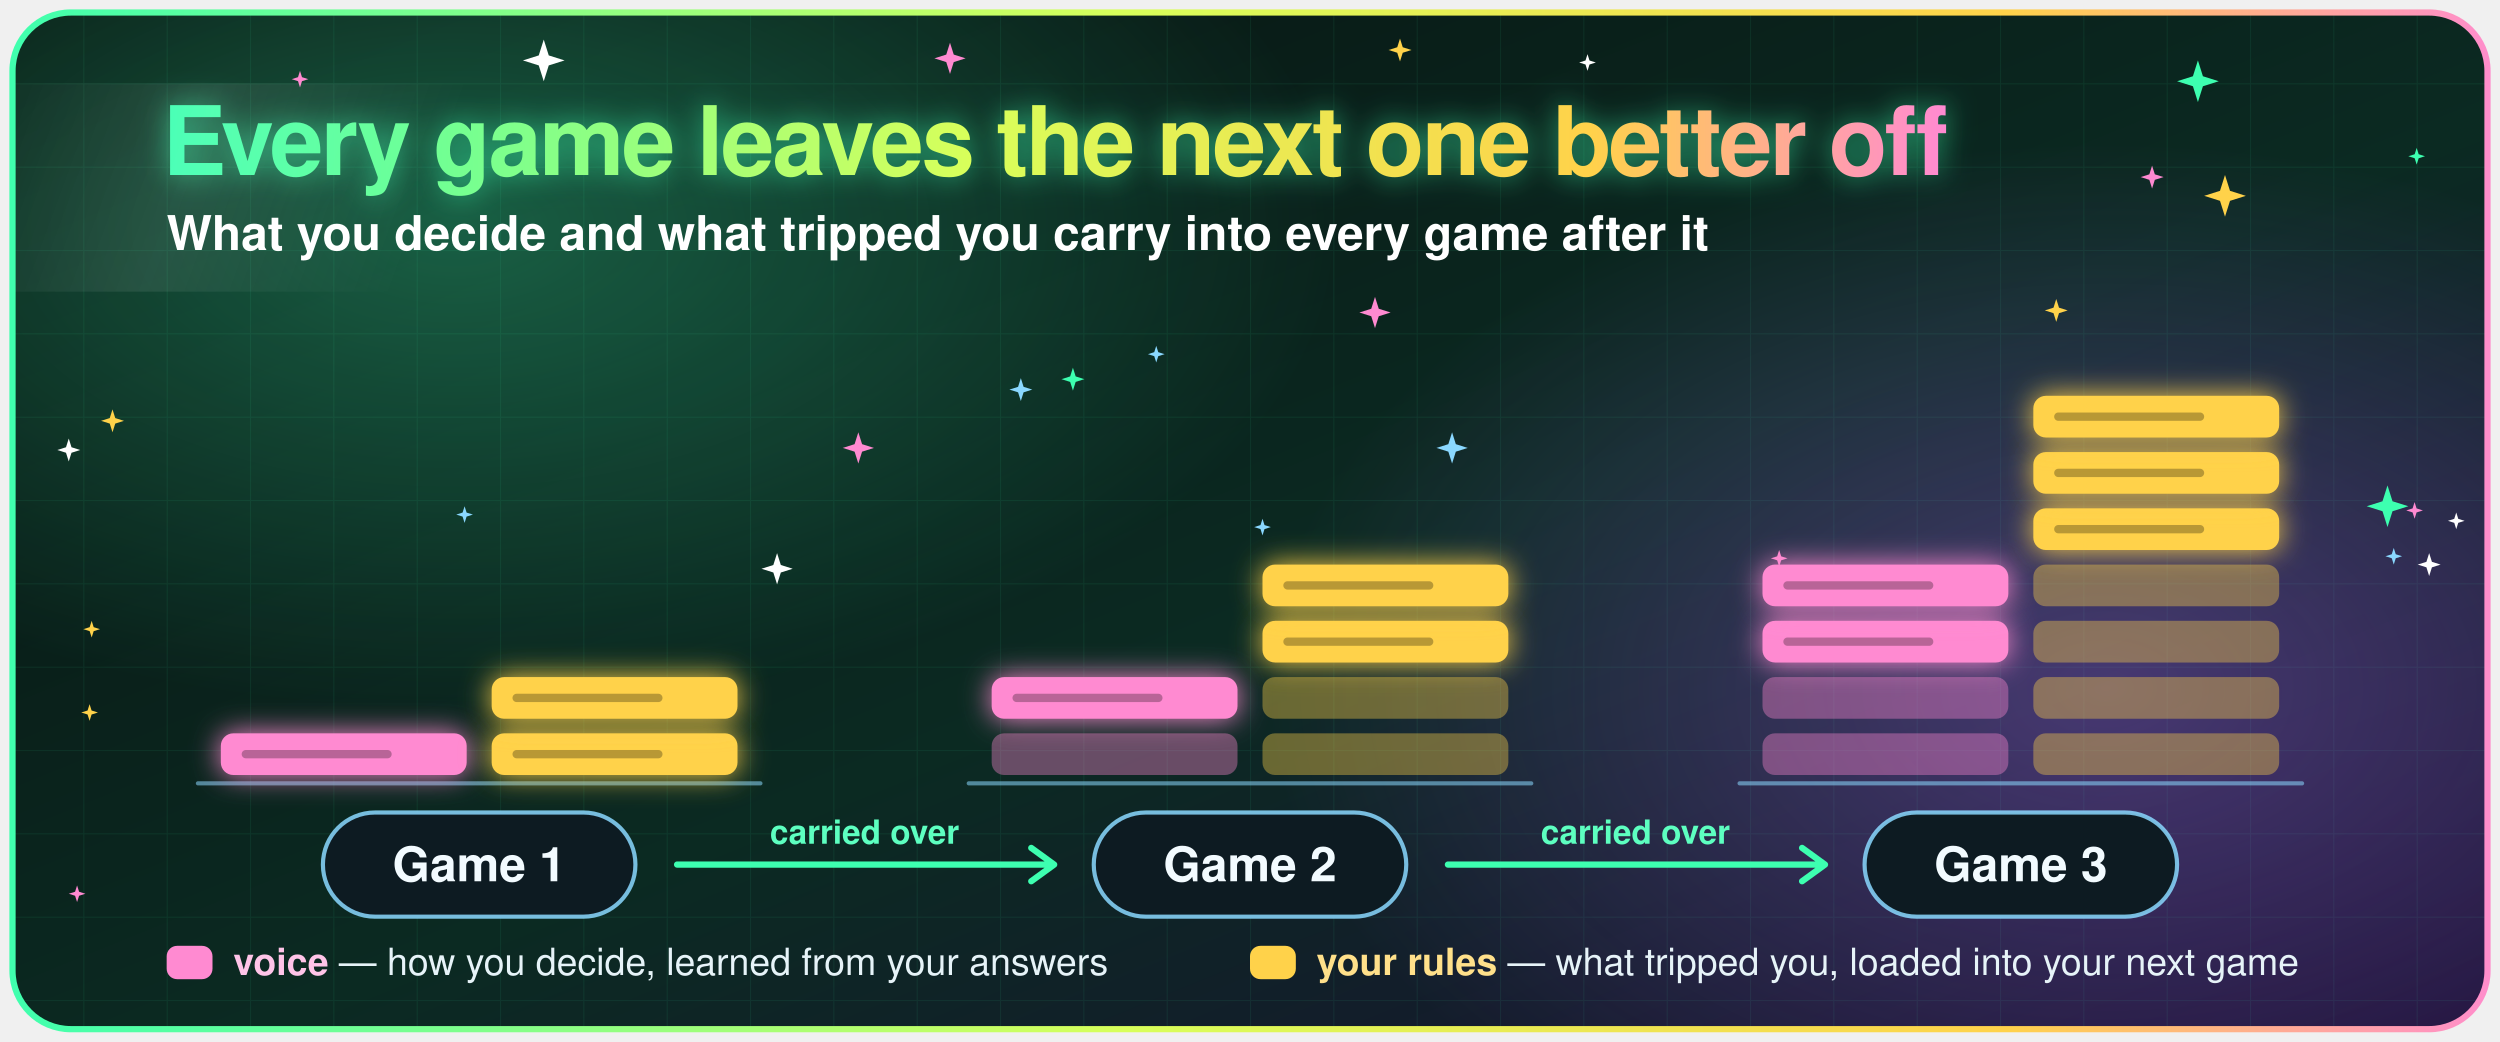
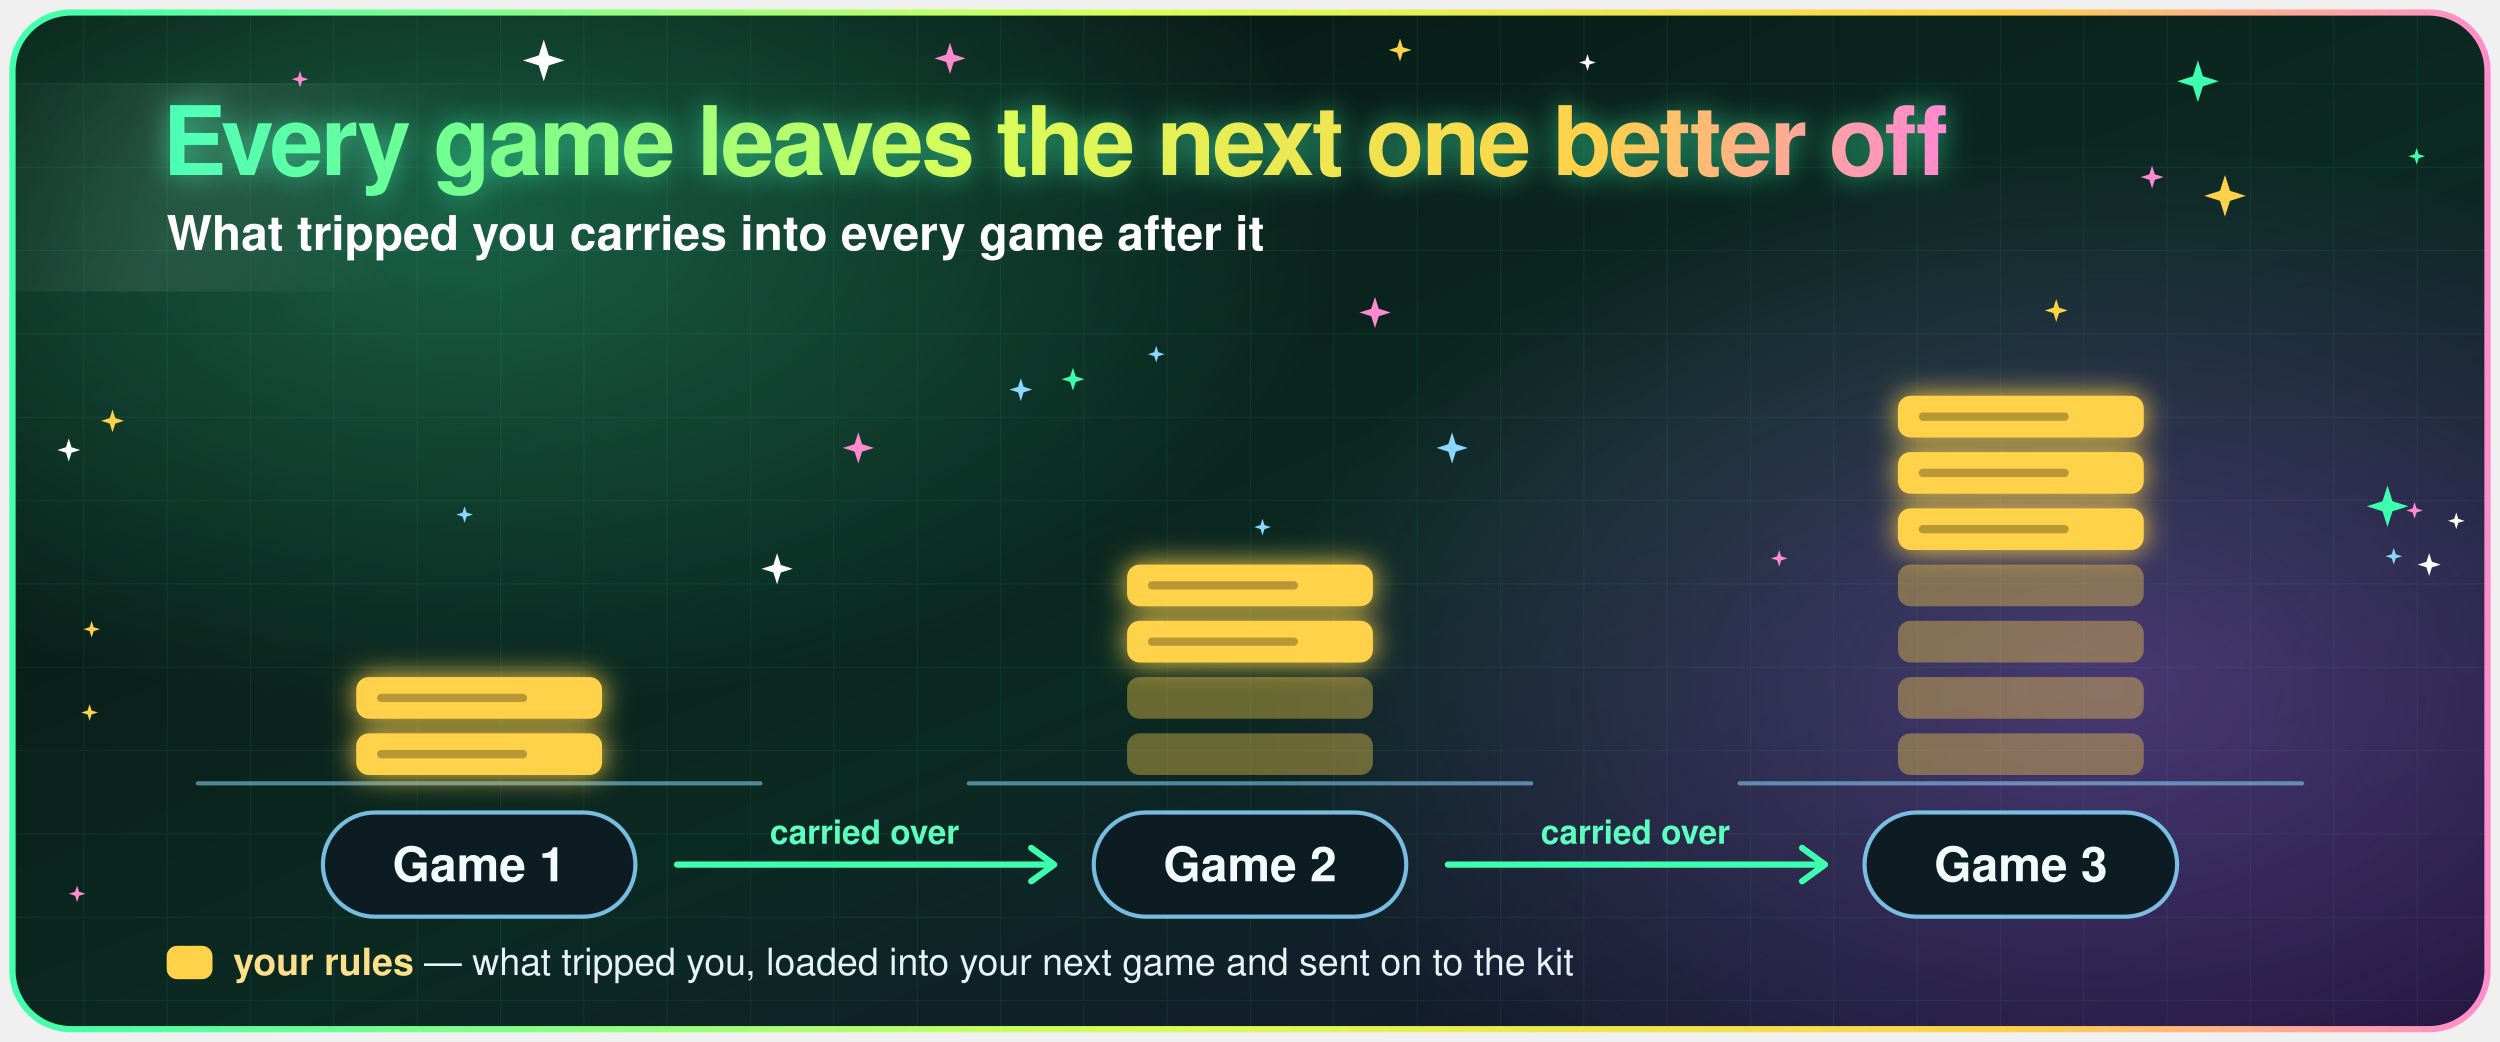
<svg xmlns="http://www.w3.org/2000/svg" viewBox="0 0 1200 500" width="1200" height="500" font-family="ui-sans-serif, -apple-system, BlinkMacSystemFont, 'Segoe UI', Helvetica, Arial, sans-serif">
  <defs>
    <linearGradient id="bg" x1="0" y1="0" x2="1" y2="1">
      <stop offset="0" stop-color="#07110e" />
      <stop offset="0.55" stop-color="#0b2a22" />
      <stop offset="1" stop-color="#1a1033" />
    </linearGradient>
    <linearGradient id="title" x1="0" y1="0" x2="1" y2="0">
      <stop offset="0" stop-color="#3dffb0" />
      <stop offset="0.45" stop-color="#d8ff5a" />
      <stop offset="0.8" stop-color="#ffd24a" />
      <stop offset="1" stop-color="#ff8ad1" />
    </linearGradient>
    <linearGradient id="you" x1="0" y1="0" x2="0" y2="1">
      <stop offset="0" stop-color="#5dffc0" />
      <stop offset="1" stop-color="#16b877" />
    </linearGradient>
    <linearGradient id="shine" x1="0" y1="0" x2="1" y2="0">
      <stop offset="0" stop-color="#ffffff" stop-opacity="0" />
      <stop offset="0.5" stop-color="#ffffff" stop-opacity="0.55" />
      <stop offset="1" stop-color="#ffffff" stop-opacity="0" />
    </linearGradient>
    <radialGradient id="spot" cx="0.5" cy="0.5" r="0.5">
      <stop offset="0" stop-color="#3dffb0" stop-opacity="0.3" />
      <stop offset="1" stop-color="#3dffb0" stop-opacity="0" />
    </radialGradient>
    <radialGradient id="spot2" cx="0.5" cy="0.5" r="0.5">
      <stop offset="0" stop-color="#b06cff" stop-opacity="0.34" />
      <stop offset="1" stop-color="#b06cff" stop-opacity="0" />
    </radialGradient>
    <pattern id="grid" width="40" height="40" patternUnits="userSpaceOnUse">
      <path d="M40 0H0V40" fill="none" stroke="#3dffb0" stroke-opacity="0.07" stroke-width="1" />
    </pattern>
    <filter id="glow" x="-50%" y="-120%" width="200%" height="340%">
      <feGaussianBlur stdDeviation="7" />
    </filter>
    <clipPath id="card">
      <rect x="6" y="6" width="1188" height="488" rx="28" />
    </clipPath>
    <path id="star" d="M0,-10 L2.4,-2.4 L10,0 L2.4,2.4 L0,10 L-2.4,2.4 L-10,0 L-2.4,-2.4 Z" />
  </defs>
  <style>
    .tw { animation: tw 2.6s ease-in-out infinite; transform-box: fill-box; transform-origin: center; }
    @keyframes tw { 0%,100% { opacity: .15; transform: scale(.6); } 50% { opacity: 1; transform: scale(1.15); } }
    .new { animation: pop 2.4s ease-in-out infinite; }
    @keyframes pop { 0%,100% { opacity: .35; } 50% { opacity: .95; } }
    .sweep { animation: sweep 5s ease-in-out infinite; }
    @keyframes sweep { 0% { transform: translateX(-500px); } 60%,100% { transform: translateX(1300px); } }
  </style>
  <g clip-path="url(#card)">
    <rect x="6" y="6" width="1188" height="488" fill="url(#bg)" />
    <rect x="6" y="6" width="1188" height="488" fill="url(#grid)" />
    <ellipse cx="220" cy="110" rx="420" ry="230" fill="url(#spot)" />
    <ellipse cx="1010" cy="330" rx="400" ry="260" fill="url(#spot2)" />
    <g transform="translate(697,215) scale(0.75)">
      <use href="#star" class="tw" style="animation-delay:-2.07s" fill="#8ad8ff" />
    </g>
    <g transform="translate(987,149) scale(0.55)">
      <use href="#star" class="tw" style="animation-delay:-1.69s" fill="#ffd24a" />
    </g>
    <g transform="translate(261,29) scale(1.0)">
      <use href="#star" class="tw" style="animation-delay:-2.26s" fill="#ffffff" />
    </g>
    <g transform="translate(54,202) scale(0.55)">
      <use href="#star" class="tw" style="animation-delay:-0.03s" fill="#ffd24a" />
    </g>
    <g transform="translate(1166,271) scale(0.55)">
      <use href="#star" class="tw" style="animation-delay:-2.38s" fill="#ffffff" />
    </g>
    <g transform="translate(223,247) scale(0.4)">
      <use href="#star" class="tw" style="animation-delay:-0.36s" fill="#8ad8ff" />
    </g>
    <g transform="translate(515,182) scale(0.55)">
      <use href="#star" class="tw" style="animation-delay:-0.0s" fill="#3dffb0" />
    </g>
    <g transform="translate(1033,85) scale(0.55)">
      <use href="#star" class="tw" style="animation-delay:-2.27s" fill="#ff8ad1" />
    </g>
    <g transform="translate(672,24) scale(0.55)">
      <use href="#star" class="tw" style="animation-delay:-0.47s" fill="#ffd24a" />
    </g>
    <g transform="translate(44,302) scale(0.4)">
      <use href="#star" class="tw" style="animation-delay:-0.94s" fill="#ffd24a" />
    </g>
    <g transform="translate(1149,267) scale(0.4)">
      <use href="#star" class="tw" style="animation-delay:-0.86s" fill="#8ad8ff" />
    </g>
    <g transform="translate(660,150) scale(0.75)">
      <use href="#star" class="tw" style="animation-delay:-0.17s" fill="#ff8ad1" />
    </g>
    <g transform="translate(373,273) scale(0.75)">
      <use href="#star" class="tw" style="animation-delay:-0.48s" fill="#ffffff" />
    </g>
    <g transform="translate(1160,75) scale(0.4)">
      <use href="#star" class="tw" style="animation-delay:-0.67s" fill="#3dffb0" />
    </g>
    <g transform="translate(762,30) scale(0.4)">
      <use href="#star" class="tw" style="animation-delay:-1.43s" fill="#ffffff" />
    </g>
    <g transform="translate(43,342) scale(0.4)">
      <use href="#star" class="tw" style="animation-delay:-1.18s" fill="#ffd24a" />
    </g>
    <g transform="translate(1179,250) scale(0.4)">
      <use href="#star" class="tw" style="animation-delay:-1.96s" fill="#ffffff" />
    </g>
    <g transform="translate(412,215) scale(0.75)">
      <use href="#star" class="tw" style="animation-delay:-2.32s" fill="#ff8ad1" />
    </g>
    <g transform="translate(854,268) scale(0.4)">
      <use href="#star" class="tw" style="animation-delay:-1.53s" fill="#ff8ad1" />
    </g>
    <g transform="translate(1055,39) scale(1.0)">
      <use href="#star" class="tw" style="animation-delay:-2.46s" fill="#3dffb0" />
    </g>
    <g transform="translate(456,28) scale(0.75)">
      <use href="#star" class="tw" style="animation-delay:-2.39s" fill="#ff8ad1" />
    </g>
    <g transform="translate(37,429) scale(0.4)">
      <use href="#star" class="tw" style="animation-delay:-0.81s" fill="#ff8ad1" />
    </g>
    <g transform="translate(1159,245) scale(0.4)">
      <use href="#star" class="tw" style="animation-delay:-1.63s" fill="#ff8ad1" />
    </g>
    <g transform="translate(555,170) scale(0.4)">
      <use href="#star" class="tw" style="animation-delay:-0.21s" fill="#8ad8ff" />
    </g>
    <g transform="translate(606,253) scale(0.4)">
      <use href="#star" class="tw" style="animation-delay:-0.62s" fill="#8ad8ff" />
    </g>
    <g transform="translate(1068,94) scale(1.0)">
      <use href="#star" class="tw" style="animation-delay:-1.69s" fill="#ffd24a" />
    </g>
    <g transform="translate(144,38) scale(0.4)">
      <use href="#star" class="tw" style="animation-delay:-2.08s" fill="#ff8ad1" />
    </g>
    <g transform="translate(33,216) scale(0.55)">
      <use href="#star" class="tw" style="animation-delay:-1.64s" fill="#ffffff" />
    </g>
    <g transform="translate(1146,243) scale(1.0)">
      <use href="#star" class="tw" style="animation-delay:-0.97s" fill="#3dffb0" />
    </g>
    <g transform="translate(490,187) scale(0.55)">
      <use href="#star" class="tw" style="animation-delay:-1.18s" fill="#8ad8ff" />
    </g>
    <text x="78" y="84" font-size="46" font-weight="900" letter-spacing="-1.2" fill="#3dffb0" filter="url(#glow)" opacity="0.6">Every game leaves the next one better off</text>
    <text x="78" y="84" font-size="46" font-weight="900" letter-spacing="-1.2" fill="url(#title)">Every game leaves the next one better off</text>
-     <text x="80" y="120" font-size="23" font-weight="600" fill="#ffffff">What you decide and what tripped you carry into every game after it</text>
+     <text x="80" y="120" font-size="23" font-weight="600" fill="#ffffff">What tripped you carries into every game after it</text>
    <rect class="sweep" x="0" y="40" width="240" height="100" fill="url(#shine)" opacity="0.16" transform="skewX(-20)" />
    <path d="M95,376 H365" stroke="#8ad8ff" stroke-opacity="0.55" stroke-width="2" stroke-linecap="round" />
-     <rect class="new" style="animation-delay:-0.0s" x="106" y="352" width="118" height="20" rx="6" fill="#ff8ad1" filter="url(#glow)" />
-     <rect x="106" y="352" width="118" height="20" rx="6" fill="#ff8ad1" />
-     <rect x="116" y="360" width="72" height="4" rx="2" fill="#000000" opacity="0.28" />
-     <rect class="new" style="animation-delay:-0.0s" x="236" y="352" width="118" height="20" rx="6" fill="#ffd24a" filter="url(#glow)" />
-     <rect x="236" y="352" width="118" height="20" rx="6" fill="#ffd24a" />
-     <rect x="246" y="360" width="72" height="4" rx="2" fill="#000000" opacity="0.28" />
-     <rect class="new" style="animation-delay:-0.3s" x="236" y="325" width="118" height="20" rx="6" fill="#ffd24a" filter="url(#glow)" />
-     <rect x="236" y="325" width="118" height="20" rx="6" fill="#ffd24a" />
-     <rect x="246" y="333" width="72" height="4" rx="2" fill="#000000" opacity="0.28" />
+     <rect class="new" style="animation-delay:-0.0s" x="171" y="352" width="118" height="20" rx="6" fill="#ffd24a" filter="url(#glow)" />
+     <rect x="171" y="352" width="118" height="20" rx="6" fill="#ffd24a" />
+     <rect x="181" y="360" width="72" height="4" rx="2" fill="#000000" opacity="0.28" />
+     <rect class="new" style="animation-delay:-0.3s" x="171" y="325" width="118" height="20" rx="6" fill="#ffd24a" filter="url(#glow)" />
+     <rect x="171" y="325" width="118" height="20" rx="6" fill="#ffd24a" />
+     <rect x="181" y="333" width="72" height="4" rx="2" fill="#000000" opacity="0.28" />
    <rect x="155" y="390" width="150" height="50" rx="25" fill="#0d1b22" stroke="#8ad8ff" stroke-opacity="0.85" stroke-width="2" />
    <text x="230" y="423" font-size="23" font-weight="800" text-anchor="middle" fill="#f2fbff">Game 1</text>
    <path d="M465,376 H735" stroke="#8ad8ff" stroke-opacity="0.55" stroke-width="2" stroke-linecap="round" />
-     <rect x="476" y="352" width="118" height="20" rx="6" fill="#ff8ad1" opacity="0.38" />
-     <rect class="new" style="animation-delay:-0.3s" x="476" y="325" width="118" height="20" rx="6" fill="#ff8ad1" filter="url(#glow)" />
-     <rect x="476" y="325" width="118" height="20" rx="6" fill="#ff8ad1" />
-     <rect x="486" y="333" width="72" height="4" rx="2" fill="#000000" opacity="0.28" />
-     <rect x="606" y="352" width="118" height="20" rx="6" fill="#ffd24a" opacity="0.38" />
-     <rect x="606" y="325" width="118" height="20" rx="6" fill="#ffd24a" opacity="0.38" />
-     <rect class="new" style="animation-delay:-0.6s" x="606" y="298" width="118" height="20" rx="6" fill="#ffd24a" filter="url(#glow)" />
-     <rect x="606" y="298" width="118" height="20" rx="6" fill="#ffd24a" />
-     <rect x="616" y="306" width="72" height="4" rx="2" fill="#000000" opacity="0.28" />
-     <rect class="new" style="animation-delay:-0.9s" x="606" y="271" width="118" height="20" rx="6" fill="#ffd24a" filter="url(#glow)" />
-     <rect x="606" y="271" width="118" height="20" rx="6" fill="#ffd24a" />
-     <rect x="616" y="279" width="72" height="4" rx="2" fill="#000000" opacity="0.28" />
+     <rect x="541" y="352" width="118" height="20" rx="6" fill="#ffd24a" opacity="0.38" />
+     <rect x="541" y="325" width="118" height="20" rx="6" fill="#ffd24a" opacity="0.38" />
+     <rect class="new" style="animation-delay:-0.6s" x="541" y="298" width="118" height="20" rx="6" fill="#ffd24a" filter="url(#glow)" />
+     <rect x="541" y="298" width="118" height="20" rx="6" fill="#ffd24a" />
+     <rect x="551" y="306" width="72" height="4" rx="2" fill="#000000" opacity="0.28" />
+     <rect class="new" style="animation-delay:-0.9s" x="541" y="271" width="118" height="20" rx="6" fill="#ffd24a" filter="url(#glow)" />
+     <rect x="541" y="271" width="118" height="20" rx="6" fill="#ffd24a" />
+     <rect x="551" y="279" width="72" height="4" rx="2" fill="#000000" opacity="0.28" />
    <rect x="525" y="390" width="150" height="50" rx="25" fill="#0d1b22" stroke="#8ad8ff" stroke-opacity="0.85" stroke-width="2" />
    <text x="600" y="423" font-size="23" font-weight="800" text-anchor="middle" fill="#f2fbff">Game 2</text>
    <path d="M835,376 H1105" stroke="#8ad8ff" stroke-opacity="0.55" stroke-width="2" stroke-linecap="round" />
-     <rect x="846" y="352" width="118" height="20" rx="6" fill="#ff8ad1" opacity="0.38" />
-     <rect x="846" y="325" width="118" height="20" rx="6" fill="#ff8ad1" opacity="0.38" />
-     <rect class="new" style="animation-delay:-0.6s" x="846" y="298" width="118" height="20" rx="6" fill="#ff8ad1" filter="url(#glow)" />
-     <rect x="846" y="298" width="118" height="20" rx="6" fill="#ff8ad1" />
-     <rect x="856" y="306" width="72" height="4" rx="2" fill="#000000" opacity="0.28" />
-     <rect class="new" style="animation-delay:-0.9s" x="846" y="271" width="118" height="20" rx="6" fill="#ff8ad1" filter="url(#glow)" />
-     <rect x="846" y="271" width="118" height="20" rx="6" fill="#ff8ad1" />
-     <rect x="856" y="279" width="72" height="4" rx="2" fill="#000000" opacity="0.28" />
-     <rect x="976" y="352" width="118" height="20" rx="6" fill="#ffd24a" opacity="0.38" />
-     <rect x="976" y="325" width="118" height="20" rx="6" fill="#ffd24a" opacity="0.38" />
-     <rect x="976" y="298" width="118" height="20" rx="6" fill="#ffd24a" opacity="0.38" />
-     <rect x="976" y="271" width="118" height="20" rx="6" fill="#ffd24a" opacity="0.38" />
-     <rect class="new" style="animation-delay:-1.2s" x="976" y="244" width="118" height="20" rx="6" fill="#ffd24a" filter="url(#glow)" />
-     <rect x="976" y="244" width="118" height="20" rx="6" fill="#ffd24a" />
-     <rect x="986" y="252" width="72" height="4" rx="2" fill="#000000" opacity="0.28" />
-     <rect class="new" style="animation-delay:-1.5s" x="976" y="217" width="118" height="20" rx="6" fill="#ffd24a" filter="url(#glow)" />
-     <rect x="976" y="217" width="118" height="20" rx="6" fill="#ffd24a" />
-     <rect x="986" y="225" width="72" height="4" rx="2" fill="#000000" opacity="0.28" />
-     <rect class="new" style="animation-delay:-1.8s" x="976" y="190" width="118" height="20" rx="6" fill="#ffd24a" filter="url(#glow)" />
-     <rect x="976" y="190" width="118" height="20" rx="6" fill="#ffd24a" />
-     <rect x="986" y="198" width="72" height="4" rx="2" fill="#000000" opacity="0.28" />
+     <rect x="911" y="352" width="118" height="20" rx="6" fill="#ffd24a" opacity="0.38" />
+     <rect x="911" y="325" width="118" height="20" rx="6" fill="#ffd24a" opacity="0.38" />
+     <rect x="911" y="298" width="118" height="20" rx="6" fill="#ffd24a" opacity="0.38" />
+     <rect x="911" y="271" width="118" height="20" rx="6" fill="#ffd24a" opacity="0.38" />
+     <rect class="new" style="animation-delay:-1.2s" x="911" y="244" width="118" height="20" rx="6" fill="#ffd24a" filter="url(#glow)" />
+     <rect x="911" y="244" width="118" height="20" rx="6" fill="#ffd24a" />
+     <rect x="921" y="252" width="72" height="4" rx="2" fill="#000000" opacity="0.28" />
+     <rect class="new" style="animation-delay:-1.5s" x="911" y="217" width="118" height="20" rx="6" fill="#ffd24a" filter="url(#glow)" />
+     <rect x="911" y="217" width="118" height="20" rx="6" fill="#ffd24a" />
+     <rect x="921" y="225" width="72" height="4" rx="2" fill="#000000" opacity="0.28" />
+     <rect class="new" style="animation-delay:-1.8s" x="911" y="190" width="118" height="20" rx="6" fill="#ffd24a" filter="url(#glow)" />
+     <rect x="911" y="190" width="118" height="20" rx="6" fill="#ffd24a" />
+     <rect x="921" y="198" width="72" height="4" rx="2" fill="#000000" opacity="0.28" />
    <rect x="895" y="390" width="150" height="50" rx="25" fill="#0d1b22" stroke="#8ad8ff" stroke-opacity="0.85" stroke-width="2" />
    <text x="970" y="423" font-size="23" font-weight="800" text-anchor="middle" fill="#f2fbff">Game 3</text>
    <path d="M325,415 H505 M495,407 L506,415 L495,423" fill="none" stroke="#3dffb0" stroke-width="3" stroke-linecap="round" stroke-linejoin="round" />
    <text x="415" y="405" font-size="16" font-weight="700" text-anchor="middle" fill="#5dffc0">carried over</text>
    <path d="M695,415 H875 M865,407 L876,415 L865,423" fill="none" stroke="#3dffb0" stroke-width="3" stroke-linecap="round" stroke-linejoin="round" />
    <text x="785" y="405" font-size="16" font-weight="700" text-anchor="middle" fill="#5dffc0">carried over</text>
-     <rect x="80" y="454" width="22" height="16" rx="5" fill="#ff8ad1" />
-     <text x="112" y="468" font-size="18" font-weight="700" fill="#ffc4e8">voice <tspan fill="#e6f3f8" font-weight="500">— how you decide, learned from your answers</tspan>
-     </text>
-     <rect x="600" y="454" width="22" height="16" rx="5" fill="#ffd24a" />
-     <text x="632" y="468" font-size="18" font-weight="700" fill="#ffe08a">your rules <tspan fill="#e6f3f8" font-weight="500">— what tripped you, loaded into your next game</tspan>
+     <rect x="80" y="454" width="22" height="16" rx="5" fill="#ffd24a" />
+     <text x="112" y="468" font-size="18" font-weight="700" fill="#ffe08a">your rules <tspan fill="#e6f3f8" font-weight="500">— what tripped you, loaded into your next game and sent on to the kit</tspan>
    </text>
  </g>
  <rect x="6" y="6" width="1188" height="488" rx="28" fill="none" stroke="url(#title)" stroke-width="3" />
</svg>
